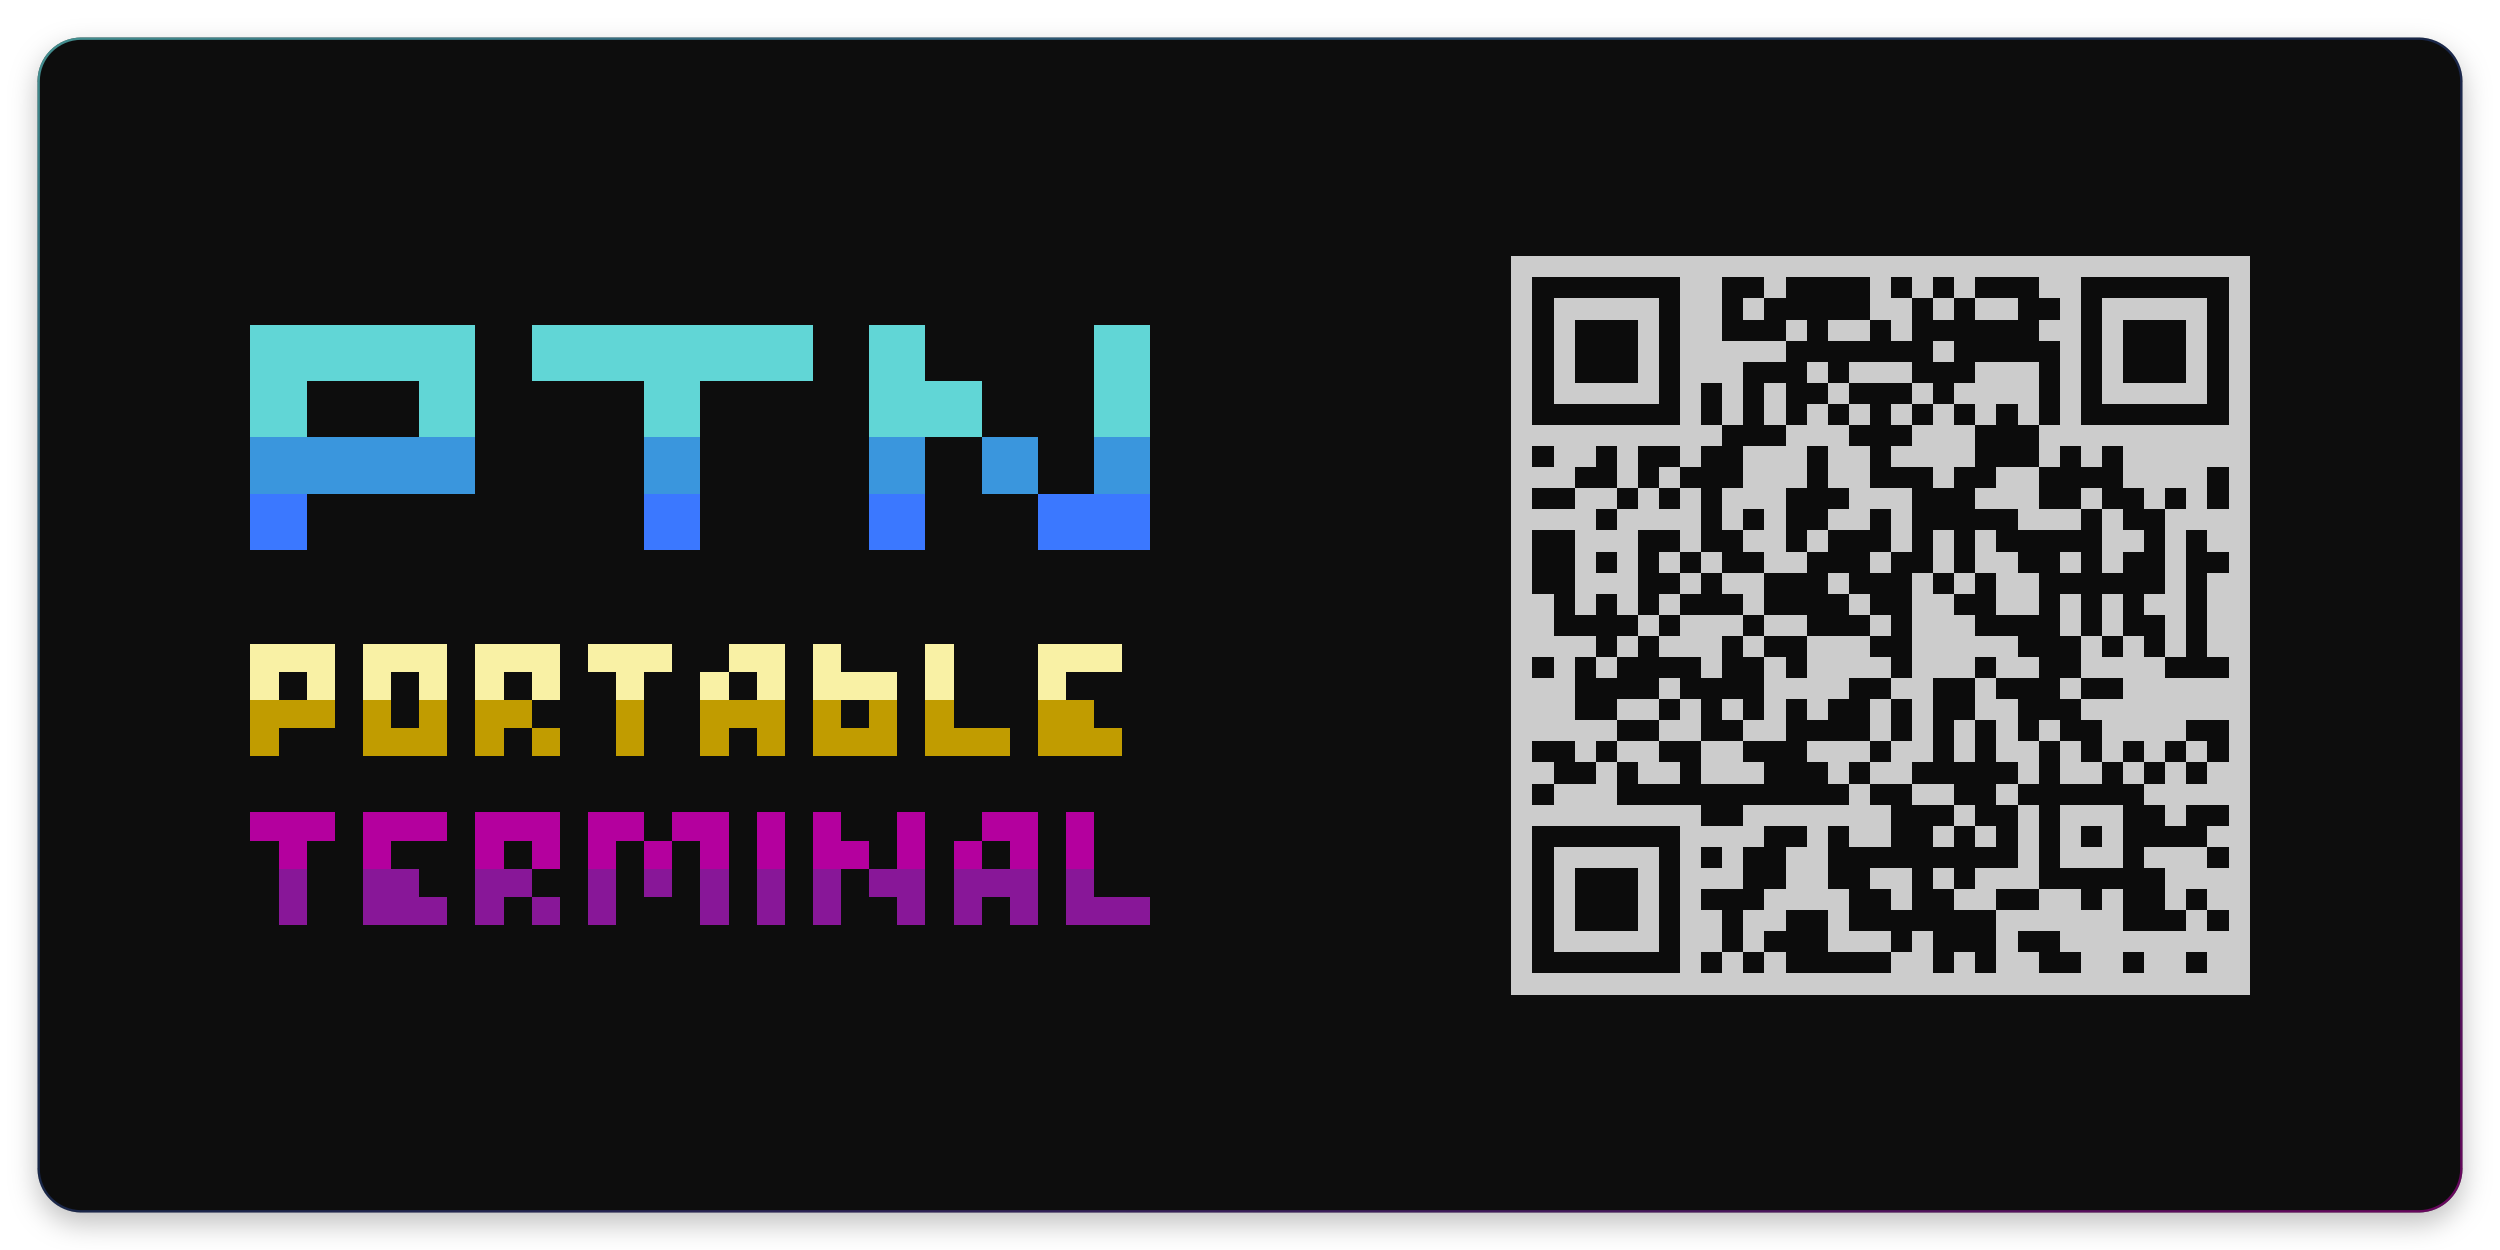
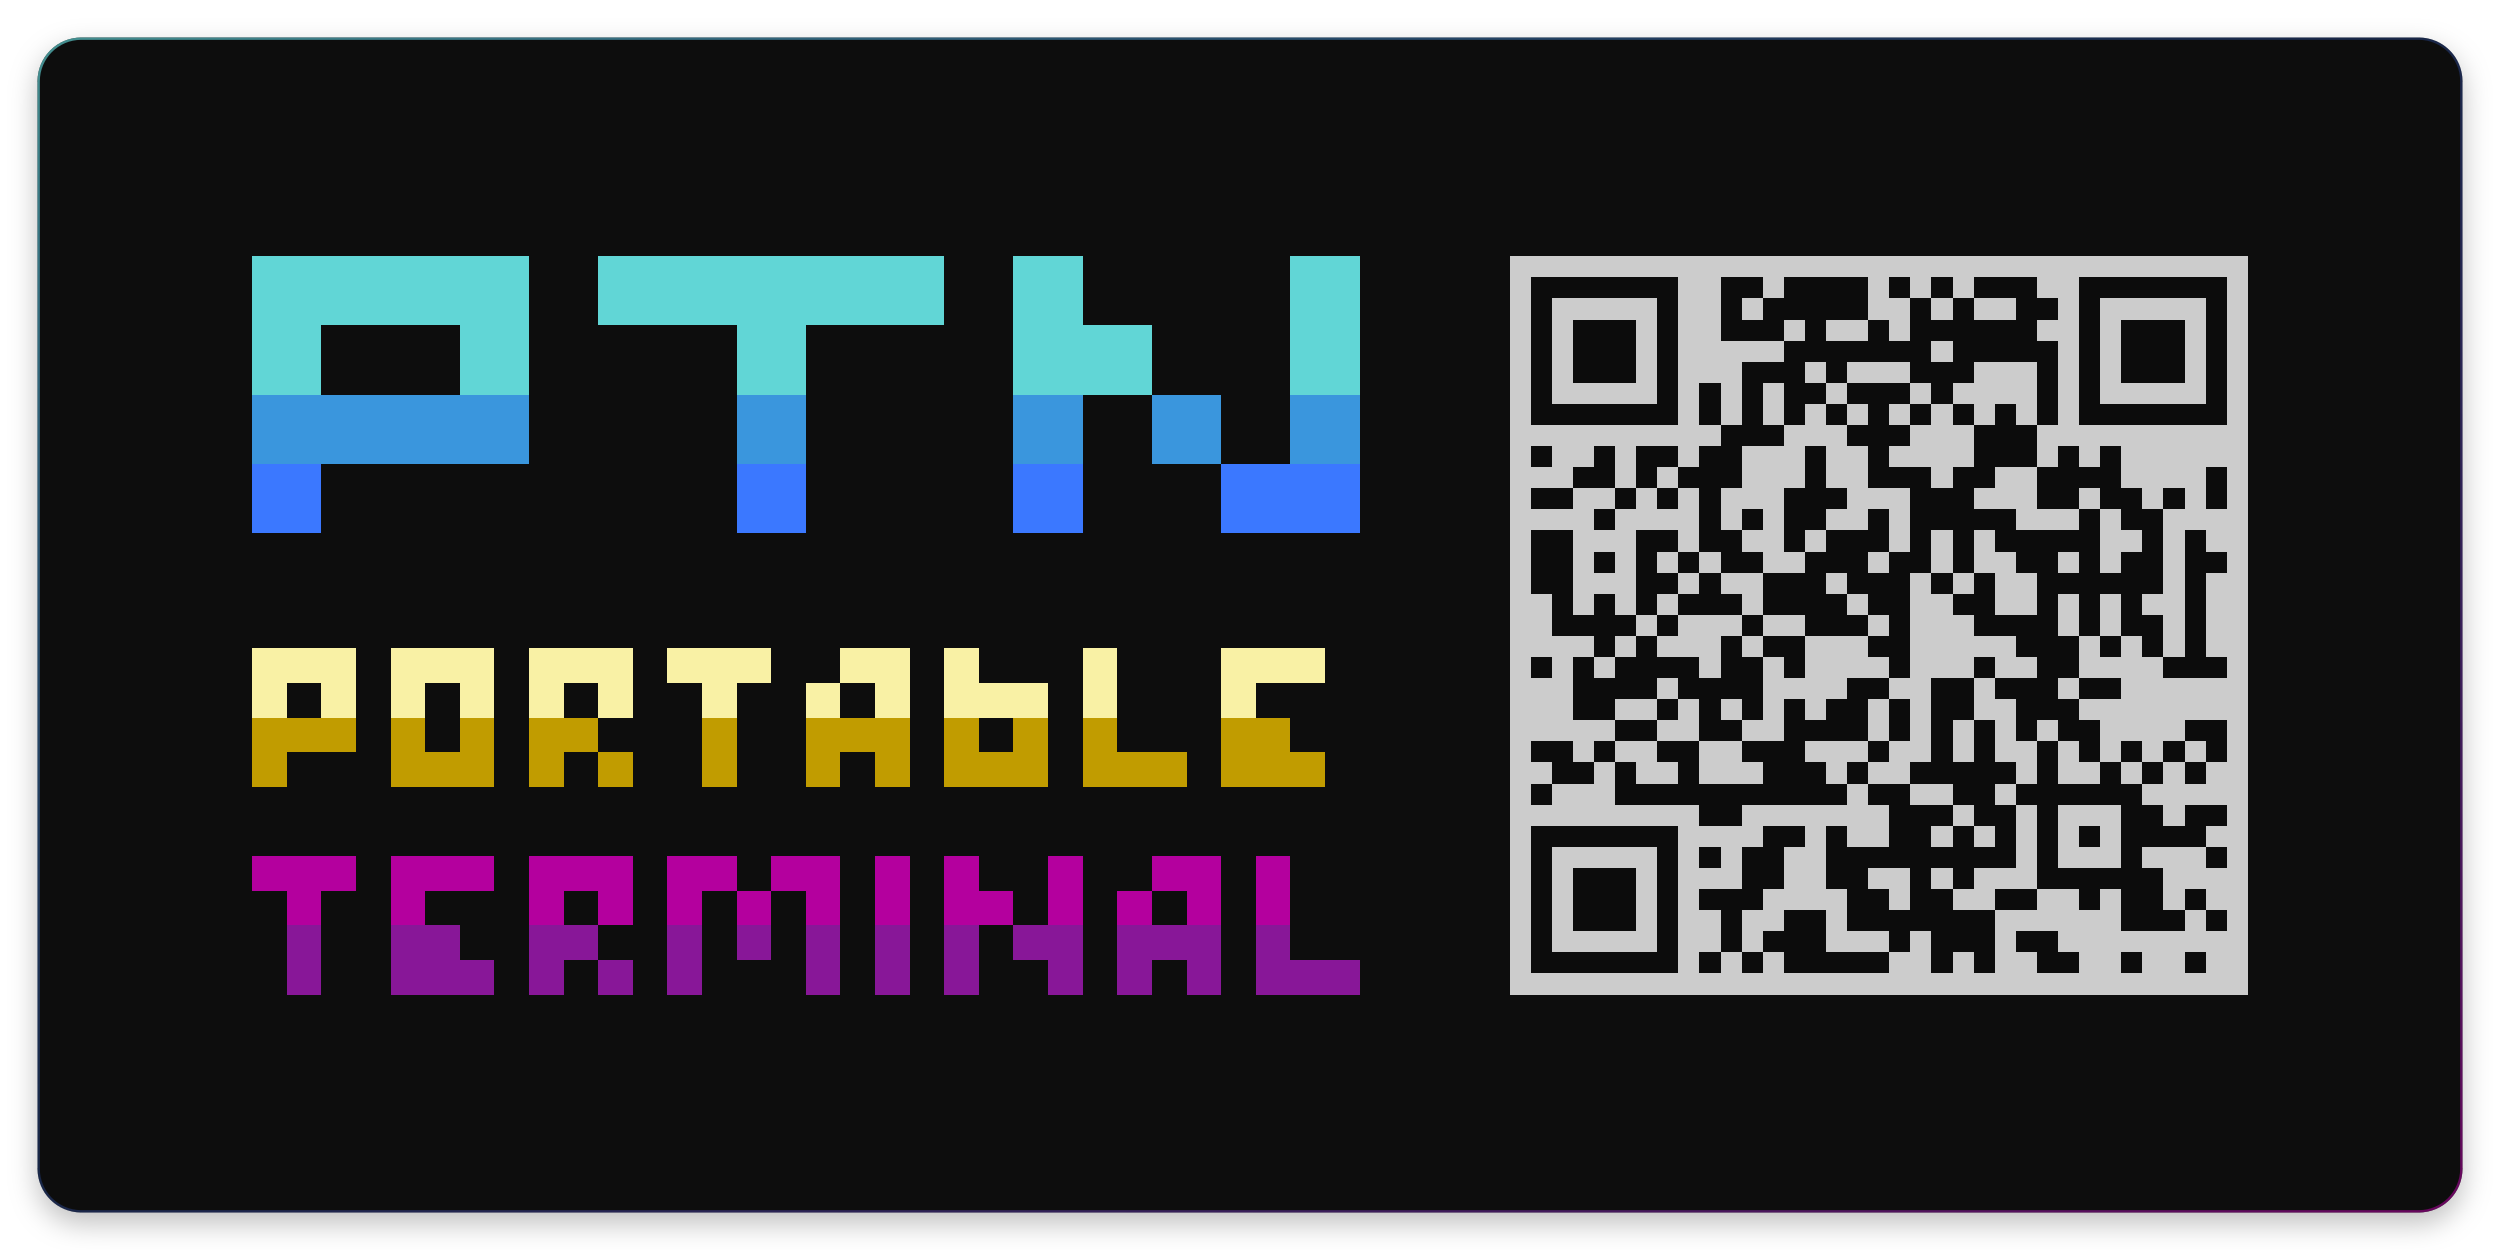
<svg xmlns="http://www.w3.org/2000/svg" width="1600" height="800" viewBox="0 0 1600 800" role="img" aria-labelledby="title description">
  <defs>
    <linearGradient id="edge" x1="0" y1="0" x2="1" y2="1">
      <stop offset="0" stop-color="#61d6d6" stop-opacity=".65" />
      <stop offset=".48" stop-color="#3b78ff" stop-opacity=".24" />
      <stop offset="1" stop-color="#b4009e" stop-opacity=".55" />
    </linearGradient>
    <filter id="shadow" x="-20%" y="-20%" width="140%" height="140%" color-interpolation-filters="sRGB">
      <feDropShadow dx="0" dy="7" stdDeviation="9" flood-color="#000" flood-opacity=".25" />
    </filter>
  </defs>
  <rect x="24" y="24" width="1552" height="752" rx="28" fill="#0c0c0c" filter="url(#shadow)" />
  <rect x="24.75" y="24.75" width="1550.5" height="750.5" rx="27.25" fill="none" stroke="url(#edge)" stroke-width="1.5" />
-   <g transform="translate(160.25 208) scale(.75)" shape-rendering="crispEdges">
+   <g transform="translate(161.375 164) scale(.9228516)" shape-rendering="crispEdges">
    <path fill="#61d6d6" d="M0 0h24v48h-24z M24 0h24v48h-24z M48 0h24v48h-24z M72 0h24v48h-24z M96 0h24v48h-24z M120 0h24v48h-24z M144 0h24v48h-24z M168 0h24v48h-24z M240 0h24v48h-24z M264 0h24v48h-24z M288 0h24v48h-24z M312 0h24v48h-24z M336 0h24v48h-24z M360 0h24v48h-24z M384 0h24v48h-24z M408 0h24v48h-24z M432 0h24v48h-24z M456 0h24v48h-24z M528 0h24v48h-24z M552 0h24v48h-24z M720 0h24v48h-24z M744 0h24v48h-24z" />
    <path fill="#61d6d6" d="M0 48h24v48h-24z M24 48h24v48h-24z M144 48h24v48h-24z M168 48h24v48h-24z M336 48h24v48h-24z M360 48h24v48h-24z M528 48h24v48h-24z M552 48h24v48h-24z M576 48h24v48h-24z M600 48h24v48h-24z M720 48h24v48h-24z M744 48h24v48h-24z" />
    <path fill="#3a96dd" d="M0 96h24v48h-24z M24 96h24v48h-24z M48 96h24v48h-24z M72 96h24v48h-24z M96 96h24v48h-24z M120 96h24v48h-24z M144 96h24v48h-24z M168 96h24v48h-24z M336 96h24v48h-24z M360 96h24v48h-24z M528 96h24v48h-24z M552 96h24v48h-24z M624 96h24v48h-24z M648 96h24v48h-24z M720 96h24v48h-24z M744 96h24v48h-24z" />
    <path fill="#3b78ff" d="M0 144h24v48h-24z M24 144h24v48h-24z M336 144h24v48h-24z M360 144h24v48h-24z M528 144h24v48h-24z M552 144h24v48h-24z M672 144h24v48h-24z M696 144h24v48h-24z M720 144h24v48h-24z M744 144h24v48h-24z" />
    <path fill="#f9f1a5" d="M0 272h24v48h-24z M24 272h24v24h-24z M48 272h24v48h-24z M96 272h24v48h-24z M120 272h24v24h-24z M144 272h24v48h-24z M192 272h24v48h-24z M216 272h24v24h-24z M240 272h24v48h-24z M288 272h24v24h-24z M312 272h24v48h-24z M336 272h24v24h-24z M384 296h24v24h-24z M408 272h24v24h-24z M432 272h24v48h-24z M480 272h24v48h-24z M504 296h24v24h-24z M528 296h24v24h-24z M576 272h24v48h-24z M672 272h24v48h-24z M696 272h24v24h-24z M720 272h24v24h-24z" />
    <path fill="#c19c00" d="M0 320h24v48h-24z M24 320h24v24h-24z M48 320h24v24h-24z M96 320h24v48h-24z M120 344h24v24h-24z M144 320h24v48h-24z M192 320h24v48h-24z M216 320h24v24h-24z M240 344h24v24h-24z M312 320h24v48h-24z M384 320h24v48h-24z M408 320h24v24h-24z M432 320h24v48h-24z M480 320h24v48h-24z M504 344h24v24h-24z M528 320h24v48h-24z M576 320h24v48h-24z M600 344h24v24h-24z M624 344h24v24h-24z M672 320h24v48h-24z M696 320h24v48h-24z M720 344h24v24h-24z" />
    <path fill="#b4009e" d="M0 416h24v24h-24z M24 416h24v48h-24z M48 416h24v24h-24z M96 416h24v48h-24z M120 416h24v24h-24z M144 416h24v24h-24z M192 416h24v48h-24z M216 416h24v24h-24z M240 416h24v48h-24z M288 416h24v48h-24z M312 416h24v24h-24z M336 440h24v24h-24z M360 416h24v24h-24z M384 416h24v48h-24z M432 416h24v48h-24z M480 416h24v48h-24z M504 440h24v24h-24z M552 416h24v48h-24z M600 440h24v24h-24z M624 416h24v24h-24z M648 416h24v48h-24z M696 416h24v48h-24z" />
    <path fill="#881798" d="M24 464h24v48h-24z M96 464h24v48h-24z M120 464h24v48h-24z M144 488h24v24h-24z M192 464h24v48h-24z M216 464h24v24h-24z M240 488h24v24h-24z M288 464h24v48h-24z M336 464h24v24h-24z M384 464h24v48h-24z M432 464h24v48h-24z M480 464h24v48h-24z M528 464h24v24h-24z M552 464h24v48h-24z M600 464h24v48h-24z M624 464h24v24h-24z M648 464h24v48h-24z M696 464h24v48h-24z M720 488h24v24h-24z M744 488h24v24h-24z" />
  </g>
-   <g transform="translate(967.25 164) scale(.75)" aria-hidden="true" shape-rendering="crispEdges">
+   <g transform="translate(966.125 164) scale(.75)" aria-hidden="true" shape-rendering="crispEdges">
    <rect width="630" height="630" fill="#ccc" />
    <path fill="#0c0c0c" d="M18 18h126v18h-126z M180 18h36v18h-36z M234 18h72v18h-72z M324 18h18v18h-18z M360 18h18v18h-18z M396 18h54v18h-54z M486 18h126v18h-126z M18 36h18v18h-18z M126 36h18v18h-18z M180 36h18v18h-18z M216 36h90v18h-90z M342 36h18v18h-18z M378 36h18v18h-18z M432 36h36v18h-36z M486 36h18v18h-18z M594 36h18v18h-18z M18 54h18v18h-18z M54 54h54v18h-54z M126 54h18v18h-18z M180 54h54v18h-54z M252 54h18v18h-18z M306 54h18v18h-18z M342 54h108v18h-108z M486 54h18v18h-18z M522 54h54v18h-54z M594 54h18v18h-18z M18 72h18v18h-18z M54 72h54v18h-54z M126 72h18v18h-18z M234 72h126v18h-126z M378 72h90v18h-90z M486 72h18v18h-18z M522 72h54v18h-54z M594 72h18v18h-18z M18 90h18v18h-18z M54 90h54v18h-54z M126 90h18v18h-18z M198 90h54v18h-54z M270 90h18v18h-18z M342 90h54v18h-54z M450 90h18v18h-18z M486 90h18v18h-18z M522 90h54v18h-54z M594 90h18v18h-18z M18 108h18v18h-18z M126 108h18v18h-18z M162 108h18v18h-18z M198 108h18v18h-18z M234 108h36v18h-36z M288 108h54v18h-54z M360 108h18v18h-18z M450 108h18v18h-18z M486 108h18v18h-18z M594 108h18v18h-18z M18 126h126v18h-126z M162 126h18v18h-18z M198 126h18v18h-18z M234 126h18v18h-18z M270 126h18v18h-18z M306 126h18v18h-18z M342 126h18v18h-18z M378 126h18v18h-18z M414 126h18v18h-18z M450 126h18v18h-18z M486 126h126v18h-126z M180 144h54v18h-54z M288 144h54v18h-54z M396 144h54v18h-54z M18 162h18v18h-18z M72 162h18v18h-18z M108 162h36v18h-36z M162 162h36v18h-36z M252 162h18v18h-18z M306 162h18v18h-18z M396 162h54v18h-54z M468 162h18v18h-18z M504 162h18v18h-18z M54 180h36v18h-36z M108 180h18v18h-18z M144 180h54v18h-54z M252 180h18v18h-18z M306 180h54v18h-54z M378 180h36v18h-36z M450 180h72v18h-72z M594 180h18v18h-18z M18 198h36v18h-36z M90 198h18v18h-18z M126 198h18v18h-18z M162 198h18v18h-18z M234 198h54v18h-54z M342 198h54v18h-54z M450 198h36v18h-36z M504 198h36v18h-36z M558 198h18v18h-18z M594 198h18v18h-18z M72 216h18v18h-18z M162 216h18v18h-18z M198 216h18v18h-18z M234 216h36v18h-36z M306 216h18v18h-18z M342 216h90v18h-90z M486 216h18v18h-18z M522 216h36v18h-36z M18 234h36v18h-36z M108 234h36v18h-36z M162 234h36v18h-36z M234 234h18v18h-18z M270 234h54v18h-54z M342 234h18v18h-18z M378 234h18v18h-18z M414 234h90v18h-90z M540 234h18v18h-18z M576 234h18v18h-18z M18 252h36v18h-36z M72 252h18v18h-18z M108 252h18v18h-18z M144 252h18v18h-18z M180 252h36v18h-36z M252 252h54v18h-54z M324 252h36v18h-36z M378 252h18v18h-18z M432 252h36v18h-36z M486 252h18v18h-18z M522 252h36v18h-36z M576 252h36v18h-36z M18 270h36v18h-36z M108 270h36v18h-36z M162 270h18v18h-18z M216 270h54v18h-54z M288 270h54v18h-54z M360 270h18v18h-18z M396 270h18v18h-18z M450 270h108v18h-108z M576 270h18v18h-18z M36 288h18v18h-18z M72 288h18v18h-18z M108 288h18v18h-18z M144 288h54v18h-54z M216 288h72v18h-72z M306 288h36v18h-36z M378 288h36v18h-36z M450 288h18v18h-18z M486 288h18v18h-18z M522 288h18v18h-18z M576 288h18v18h-18z M36 306h72v18h-72z M126 306h18v18h-18z M198 306h18v18h-18z M252 306h54v18h-54z M324 306h18v18h-18z M396 306h72v18h-72z M486 306h18v18h-18z M522 306h36v18h-36z M576 306h18v18h-18z M72 324h18v18h-18z M108 324h18v18h-18z M180 324h18v18h-18z M216 324h36v18h-36z M306 324h36v18h-36z M432 324h54v18h-54z M504 324h18v18h-18z M540 324h18v18h-18z M576 324h18v18h-18z M18 342h18v18h-18z M54 342h18v18h-18z M90 342h72v18h-72z M180 342h36v18h-36z M234 342h18v18h-18z M324 342h18v18h-18z M396 342h18v18h-18z M450 342h36v18h-36z M558 342h54v18h-54z M54 360h72v18h-72z M144 360h72v18h-72z M288 360h36v18h-36z M360 360h36v18h-36z M414 360h54v18h-54z M486 360h36v18h-36z M54 378h36v18h-36z M126 378h18v18h-18z M162 378h18v18h-18z M198 378h18v18h-18z M234 378h18v18h-18z M270 378h36v18h-36z M324 378h18v18h-18z M360 378h36v18h-36z M432 378h54v18h-54z M90 396h36v18h-36z M162 396h36v18h-36z M234 396h72v18h-72z M324 396h18v18h-18z M360 396h18v18h-18z M396 396h18v18h-18z M432 396h18v18h-18z M468 396h36v18h-36z M576 396h36v18h-36z M18 414h36v18h-36z M72 414h18v18h-18z M126 414h36v18h-36z M198 414h54v18h-54z M306 414h18v18h-18z M360 414h18v18h-18z M396 414h18v18h-18z M450 414h18v18h-18z M486 414h18v18h-18z M522 414h18v18h-18z M558 414h18v18h-18z M594 414h18v18h-18z M36 432h36v18h-36z M90 432h18v18h-18z M144 432h18v18h-18z M216 432h54v18h-54z M288 432h18v18h-18z M342 432h90v18h-90z M450 432h18v18h-18z M504 432h18v18h-18z M540 432h18v18h-18z M576 432h18v18h-18z M18 450h18v18h-18z M90 450h198v18h-198z M306 450h36v18h-36z M378 450h36v18h-36z M432 450h108v18h-108z M162 468h36v18h-36z M324 468h54v18h-54z M396 468h36v18h-36z M450 468h18v18h-18z M522 468h36v18h-36z M576 468h36v18h-36z M18 486h126v18h-126z M216 486h36v18h-36z M270 486h18v18h-18z M324 486h36v18h-36z M378 486h18v18h-18z M414 486h18v18h-18z M450 486h18v18h-18z M486 486h18v18h-18z M522 486h72v18h-72z M18 504h18v18h-18z M126 504h18v18h-18z M162 504h18v18h-18z M198 504h36v18h-36z M270 504h162v18h-162z M450 504h18v18h-18z M522 504h18v18h-18z M594 504h18v18h-18z M18 522h18v18h-18z M54 522h54v18h-54z M126 522h18v18h-18z M198 522h36v18h-36z M270 522h36v18h-36z M342 522h18v18h-18z M378 522h18v18h-18z M450 522h108v18h-108z M18 540h18v18h-18z M54 540h54v18h-54z M126 540h18v18h-18z M162 540h54v18h-54z M288 540h36v18h-36z M342 540h36v18h-36z M414 540h36v18h-36z M486 540h18v18h-18z M522 540h36v18h-36z M576 540h18v18h-18z M18 558h18v18h-18z M54 558h54v18h-54z M126 558h18v18h-18z M180 558h18v18h-18z M234 558h36v18h-36z M288 558h126v18h-126z M522 558h54v18h-54z M594 558h18v18h-18z M18 576h18v18h-18z M126 576h18v18h-18z M180 576h18v18h-18z M216 576h54v18h-54z M324 576h18v18h-18z M360 576h54v18h-54z M432 576h36v18h-36z M18 594h126v18h-126z M162 594h18v18h-18z M198 594h18v18h-18z M234 594h90v18h-90z M360 594h18v18h-18z M396 594h18v18h-18z M450 594h36v18h-36z M522 594h18v18h-18z M576 594h18v18h-18z" />
  </g>
</svg>
